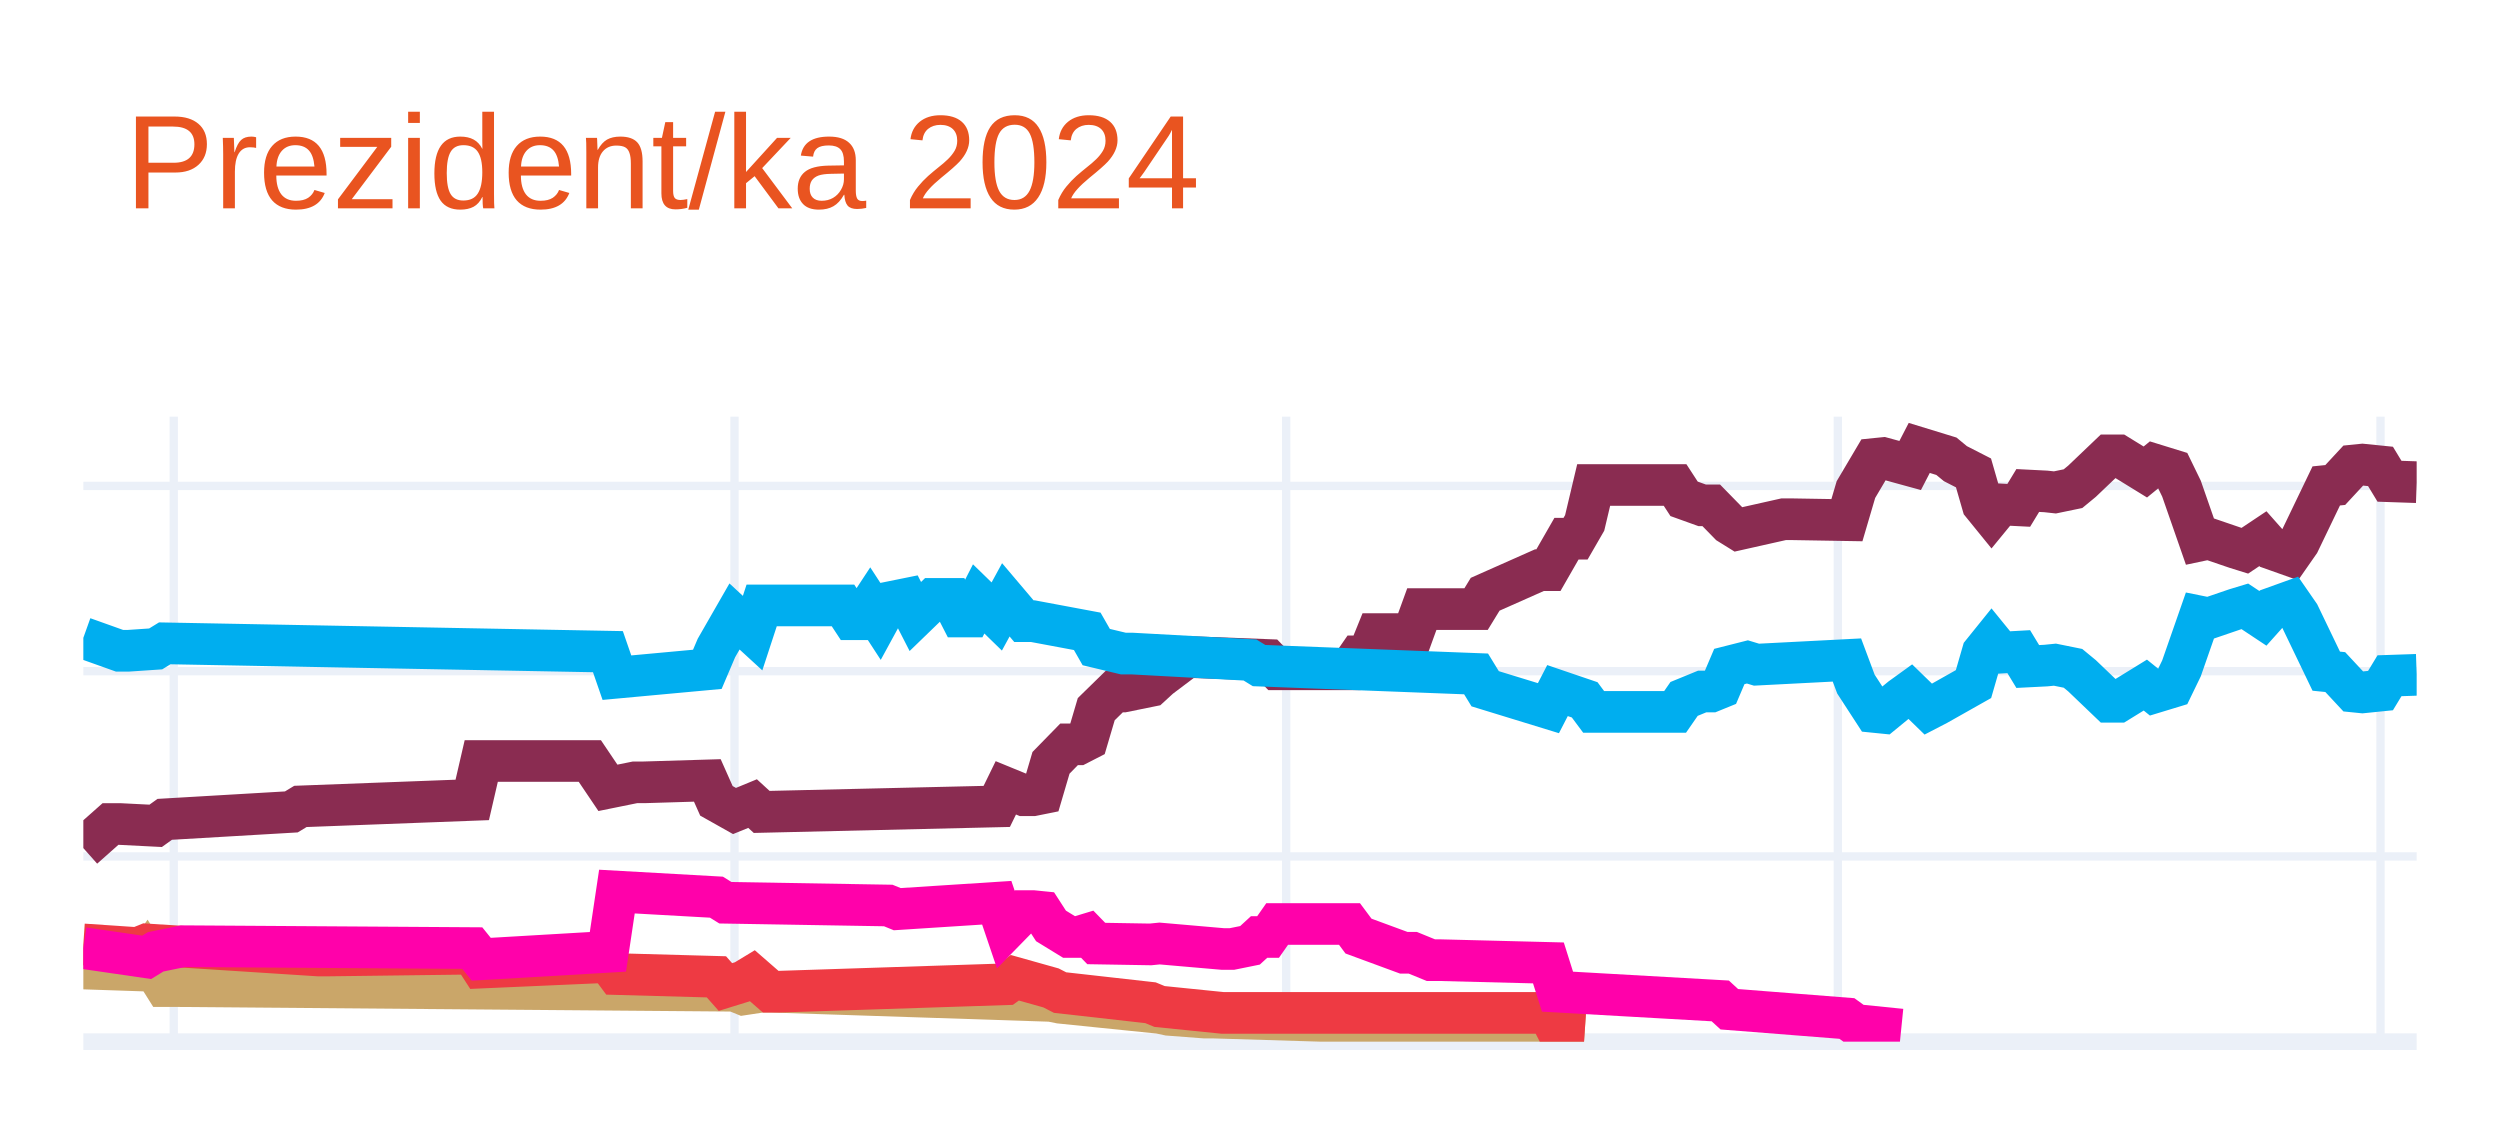
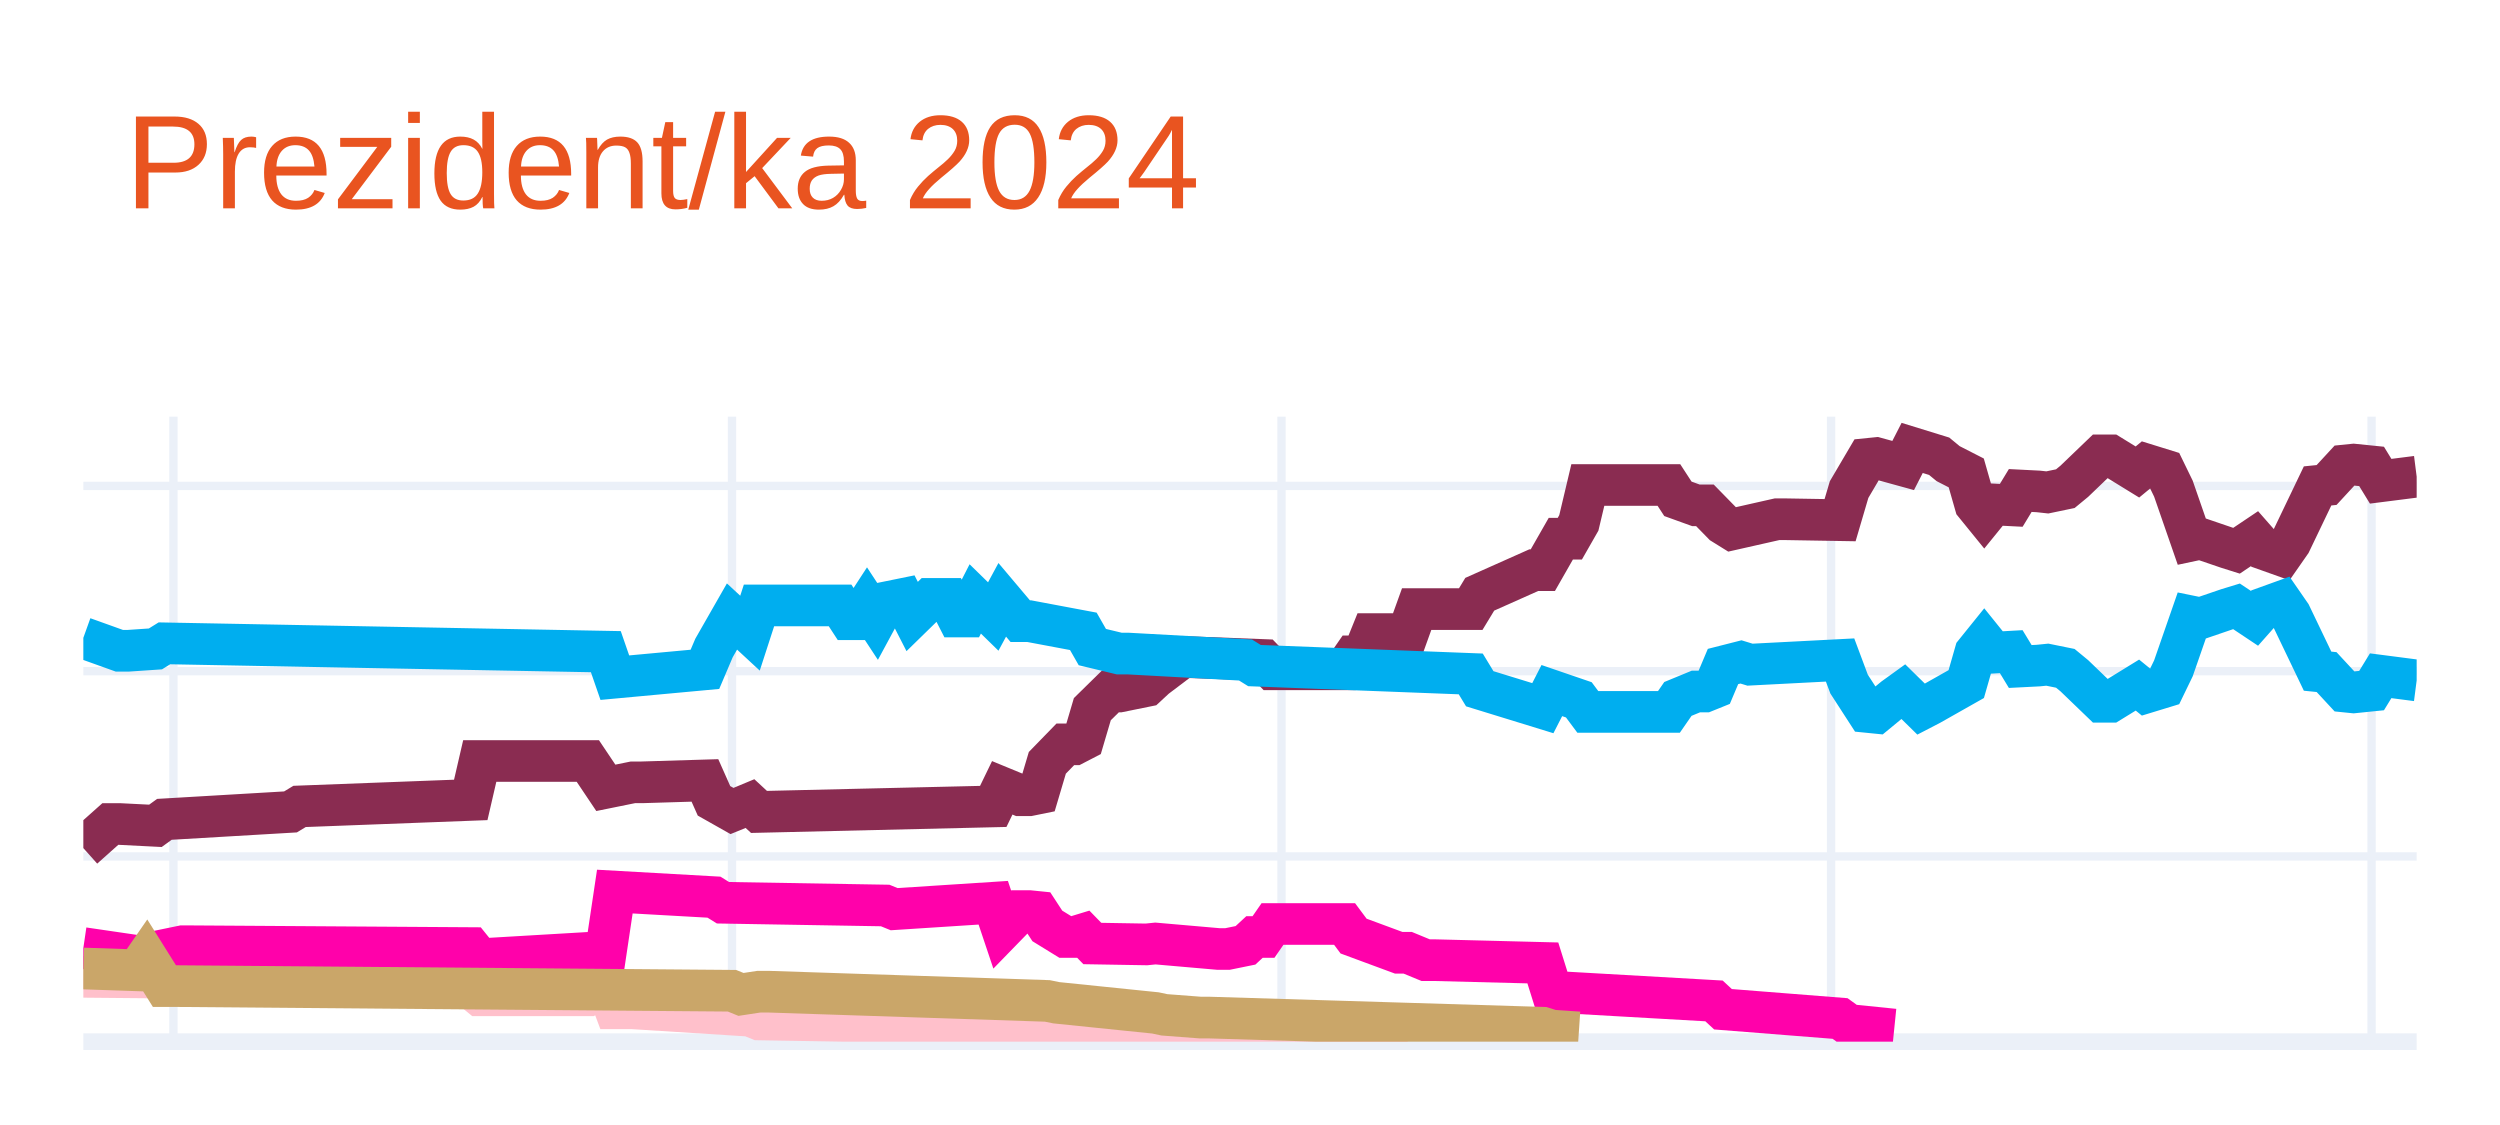
<svg xmlns="http://www.w3.org/2000/svg" class="main-svg" width="300" height="135" style="" viewBox="0 0 300 135">
  <rect x="0" y="0" width="300" height="135" style="fill: rgb(255, 255, 255); fill-opacity: 1;" />
-   <defs id="defs-b9d202">
+   <defs id="defs-5c59ab">
    <g class="clips">
-       <clipPath id="clipb9d202xyplot" class="plotclip">
+       <clipPath id="clip5c59abxyplot" class="plotclip">
        <rect width="280" height="75" />
      </clipPath>
-       <clipPath class="axesclip" id="clipb9d202x">
+       <clipPath class="axesclip" id="clip5c59abx">
        <rect x="10" y="0" width="280" height="135" />
      </clipPath>
-       <clipPath class="axesclip" id="clipb9d202y">
+       <clipPath class="axesclip" id="clip5c59aby">
        <rect x="0" y="50" width="300" height="75" />
      </clipPath>
-       <clipPath class="axesclip" id="clipb9d202xy">
+       <clipPath class="axesclip" id="clip5c59abxy">
        <rect x="10" y="50" width="280" height="75" />
      </clipPath>
    </g>
    <g class="gradients" />
    <g class="patterns" />
  </defs>
  <g class="bglayer" />
  <g class="layer-below">
    <g class="imagelayer" />
    <g class="shapelayer" />
  </g>
  <g class="cartesianlayer">
    <g class="subplot xy">
      <g class="layer-subplot">
        <g class="shapelayer" />
        <g class="imagelayer" />
      </g>
      <g class="minor-gridlayer">
        <g class="x" />
        <g class="y" />
      </g>
      <g class="gridlayer">
        <g class="x">
-           <path class="xgrid crisp" transform="translate(20.85,0)" d="M0,50v75" style="stroke: rgb(235, 240, 248); stroke-opacity: 1; stroke-width: 1px;" />
-           <path class="xgrid crisp" transform="translate(88.14,0)" d="M0,50v75" style="stroke: rgb(235, 240, 248); stroke-opacity: 1; stroke-width: 1px;" />
-           <path class="xgrid crisp" transform="translate(154.34,0)" d="M0,50v75" style="stroke: rgb(235, 240, 248); stroke-opacity: 1; stroke-width: 1px;" />
-           <path class="xgrid crisp" transform="translate(220.54,0)" d="M0,50v75" style="stroke: rgb(235, 240, 248); stroke-opacity: 1; stroke-width: 1px;" />
-           <path class="xgrid crisp" transform="translate(285.66,0)" d="M0,50v75" style="stroke: rgb(235, 240, 248); stroke-opacity: 1; stroke-width: 1px;" />
+           <path class="xgrid crisp" transform="translate(20.81,0)" d="M0,50v75" style="stroke: rgb(235, 240, 248); stroke-opacity: 1; stroke-width: 1px;" />
+           <path class="xgrid crisp" transform="translate(87.84,0)" d="M0,50v75" style="stroke: rgb(235, 240, 248); stroke-opacity: 1; stroke-width: 1px;" />
+           <path class="xgrid crisp" transform="translate(153.78,0)" d="M0,50v75" style="stroke: rgb(235, 240, 248); stroke-opacity: 1; stroke-width: 1px;" />
+           <path class="xgrid crisp" transform="translate(219.73,0)" d="M0,50v75" style="stroke: rgb(235, 240, 248); stroke-opacity: 1; stroke-width: 1px;" />
+           <path class="xgrid crisp" transform="translate(284.59,0)" d="M0,50v75" style="stroke: rgb(235, 240, 248); stroke-opacity: 1; stroke-width: 1px;" />
        </g>
        <g class="y">
          <path class="ygrid crisp" transform="translate(0,102.77)" d="M10,0h280" style="stroke: rgb(235, 240, 248); stroke-opacity: 1; stroke-width: 1px;" />
          <path class="ygrid crisp" transform="translate(0,80.54)" d="M10,0h280" style="stroke: rgb(235, 240, 248); stroke-opacity: 1; stroke-width: 1px;" />
          <path class="ygrid crisp" transform="translate(0,58.31)" d="M10,0h280" style="stroke: rgb(235, 240, 248); stroke-opacity: 1; stroke-width: 1px;" />
        </g>
      </g>
      <g class="zerolinelayer">
        <path class="yzl zl crisp" transform="translate(0,125)" d="M10,0h280" style="stroke: rgb(235, 240, 248); stroke-opacity: 1; stroke-width: 2px;" />
      </g>
      <path class="xlines-below" />
      <path class="ylines-below" />
      <g class="overlines-below" />
      <g class="xaxislayer-below" />
      <g class="yaxislayer-below" />
      <g class="overaxes-below" />
-       <g class="plot" transform="translate(10,50)" clip-path="url(#clipb9d202xyplot)">
+       <g class="plot" transform="translate(10,50)" clip-path="url(#clip5c59abxyplot)">
        <g class="scatterlayer mlayer">
-           <g class="trace scatter trace5d6766" style="stroke-miterlimit: 2; opacity: 1;">
+           <g class="trace scatter trace8b4308" style="stroke-miterlimit: 2; opacity: 1;">
            <g class="fills" />
            <g class="errorbars" />
            <g class="lines">
-               <path class="js-line" d="M0,51.77L3.26,48.88L4.34,48.88L8.68,49.1L9.77,48.32L24.96,47.43L26.05,46.77L46.67,45.99L47.75,41.32L60.78,41.32L62.95,44.54L66.2,43.88L67.29,43.88L74.88,43.65L75.97,46.1L78.14,47.32L79.22,46.88L80.31,46.43L81.4,47.43L109.61,46.77L110.7,44.54L112.87,45.43L113.95,45.43L115.04,45.21L116.12,41.54L118.29,39.32L119.38,39.32L120.47,38.76L121.55,35.1L123.72,32.98L124.81,32.98L128.06,32.32L129.15,31.32L132.4,28.87L133.49,28.87L142.17,29.2L143.26,30.32L151.94,30.32L153.02,28.76L154.11,28.76L155.19,26.09L159.53,26.09L160.62,23.09L167.13,23.09L168.22,21.31L174.73,18.42L175.81,18.42L177.98,14.64L179.07,14.64L180.16,12.75L181.24,8.2L191.01,8.2L192.09,9.86L194.26,10.64L195.35,10.64L197.52,12.86L198.6,13.53L204.03,12.31L205.12,12.31L211.63,12.42L212.71,8.75L214.88,5.08L215.97,4.97L219.22,5.86L220.31,3.75L223.57,4.75L224.65,5.64L226.82,6.75L227.91,10.53L228.99,11.86L230.08,10.53L232.25,10.64L233.33,8.86L235.5,8.97L236.59,9.09L238.76,8.64L239.84,7.75L243.1,4.64L244.19,4.64L247.44,6.64L248.53,5.75L250.7,6.42L251.78,8.64L253.95,14.87L255.04,14.64L258.29,15.75L259.38,16.09L261.55,14.64L262.64,15.87L264.81,16.64L265.89,15.09L269.15,8.31L270.23,8.2L272.4,5.86L273.49,5.75L275.66,5.97L276.74,7.75L280,7.86" style="vector-effect: none; fill: none; stroke: rgb(138, 44, 81); stroke-opacity: 1; stroke-width: 5px; opacity: 1;" />
+               <path class="js-line" d="M0,51.77L3.24,48.88L4.32,48.88L8.65,49.1L9.73,48.32L24.86,47.43L25.95,46.77L46.49,45.99L47.57,41.32L60.54,41.32L62.7,44.54L65.95,43.88L67.03,43.88L74.59,43.65L75.68,46.1L77.84,47.32L78.92,46.88L80,46.43L81.08,47.43L109.19,46.77L110.27,44.54L112.43,45.43L113.51,45.43L114.59,45.21L115.68,41.54L117.84,39.32L118.92,39.32L120,38.76L121.08,35.1L123.24,32.98L124.32,32.98L127.57,32.32L128.65,31.32L131.89,28.87L132.97,28.87L141.62,29.2L142.7,30.32L151.35,30.32L152.43,28.76L153.51,28.76L154.59,26.09L158.92,26.09L160,23.09L166.49,23.09L167.57,21.31L174.05,18.42L175.14,18.42L177.3,14.64L178.38,14.64L179.46,12.75L180.54,8.2L190.27,8.2L191.35,9.86L193.51,10.64L194.59,10.64L196.76,12.86L197.84,13.53L203.24,12.31L204.32,12.31L210.81,12.42L211.89,8.75L214.05,5.08L215.14,4.97L218.38,5.86L219.46,3.75L222.7,4.75L223.78,5.64L225.95,6.75L227.03,10.53L228.11,11.86L229.19,10.53L231.35,10.64L232.43,8.86L234.59,8.97L235.68,9.09L237.84,8.64L238.92,7.75L242.16,4.64L243.24,4.64L246.49,6.64L247.57,5.75L249.73,6.42L250.81,8.64L252.97,14.87L254.05,14.64L257.3,15.75L258.38,16.09L260.54,14.64L261.62,15.87L263.78,16.64L264.86,15.09L268.11,8.31L269.19,8.2L271.35,5.86L272.43,5.75L274.59,5.97L275.68,7.75L280,7.2" style="vector-effect: none; fill: none; stroke: rgb(138, 44, 81); stroke-opacity: 1; stroke-width: 5px; opacity: 1;" />
            </g>
            <g class="points" />
            <g class="text" />
          </g>
-           <g class="trace scatter trace3cec8c" style="stroke-miterlimit: 2; opacity: 1;">
+           <g class="trace scatter traced4dbd5" style="stroke-miterlimit: 2; opacity: 1;">
            <g class="fills" />
            <g class="errorbars" />
            <g class="lines">
-               <path class="js-line" d="M0,26.54L4.34,28.09L5.43,28.09L8.68,27.87L9.77,27.2L62.95,28.2L64.03,31.32L74.88,30.32L75.97,27.76L78.14,23.98L79.22,24.98L80.31,25.98L81.4,22.65L91.16,22.65L92.25,24.31L93.33,24.31L94.42,22.65L95.5,24.31L96.59,22.31L98.76,21.87L99.84,23.98L102.02,21.87L103.1,21.87L104.19,21.87L105.27,23.98L106.36,23.98L107.44,21.87L109.61,23.98L110.7,21.98L112.87,24.54L113.95,24.54L120.47,25.76L121.55,27.65L124.81,28.43L125.89,28.43L140,29.2L141.09,29.87L167.13,30.87L168.22,32.65L175.81,34.98L176.9,32.87L180.16,33.98L181.24,35.43L191.01,35.43L192.09,33.87L194.26,32.98L195.35,32.98L196.43,32.54L197.52,29.98L199.69,29.43L200.78,29.76L211.63,29.2L212.71,32.09L214.88,35.43L215.97,35.54L218.14,33.76L219.22,32.98L221.4,35.1L222.48,34.54L226.82,32.09L227.91,28.32L228.99,26.98L230.08,28.32L232.25,28.2L233.33,29.98L235.5,29.87L236.59,29.76L238.76,30.2L239.84,31.09L243.1,34.21L244.19,34.21L247.44,32.21L248.53,33.09L250.7,32.43L251.78,30.2L253.95,23.98L255.04,24.2L258.29,23.09L259.38,22.76L261.55,24.2L262.64,22.98L264.81,22.2L265.89,23.76L269.15,30.54L270.23,30.65L272.4,32.98L273.49,33.09L275.66,32.87L276.74,31.09L280,30.98" style="vector-effect: none; fill: none; stroke: rgb(0, 174, 239); stroke-opacity: 1; stroke-width: 5px; opacity: 1;" />
+               <path class="js-line" d="M0,26.54L4.32,28.09L5.41,28.09L8.65,27.87L9.73,27.2L62.7,28.2L63.78,31.32L74.59,30.32L75.68,27.76L77.84,23.98L78.92,24.98L80,25.98L81.08,22.65L90.81,22.65L91.89,24.31L92.97,24.31L94.05,22.65L95.14,24.31L96.22,22.31L98.38,21.87L99.46,23.98L101.62,21.87L102.7,21.87L103.78,21.87L104.86,23.98L105.95,23.98L107.03,21.87L109.19,23.98L110.27,21.98L112.43,24.54L113.51,24.54L120,25.76L121.08,27.65L124.32,28.43L125.41,28.43L139.46,29.2L140.54,29.87L166.49,30.87L167.57,32.65L175.14,34.98L176.22,32.87L179.46,33.98L180.54,35.43L190.27,35.43L191.35,33.87L193.51,32.98L194.59,32.98L195.68,32.54L196.76,29.98L198.92,29.43L200,29.76L210.81,29.2L211.89,32.09L214.05,35.43L215.14,35.54L217.3,33.76L218.38,32.98L220.54,35.1L221.62,34.54L225.95,32.09L227.03,28.32L228.11,26.98L229.19,28.32L231.35,28.2L232.43,29.98L234.59,29.87L235.68,29.76L237.84,30.2L238.92,31.09L242.16,34.21L243.24,34.21L246.49,32.21L247.57,33.09L249.73,32.43L250.81,30.2L252.97,23.98L254.05,24.2L257.3,23.09L258.38,22.76L260.54,24.2L261.62,22.98L263.78,22.2L264.86,23.76L268.11,30.54L269.19,30.65L271.35,32.98L272.43,33.09L274.59,32.87L275.68,31.09L280,31.65" style="vector-effect: none; fill: none; stroke: rgb(0, 174, 239); stroke-opacity: 1; stroke-width: 5px; opacity: 1;" />
            </g>
            <g class="points" />
            <g class="text" />
          </g>
-           <g class="trace scatter tracefc16a2" style="stroke-miterlimit: 2; opacity: 1;">
+           <g class="trace scatter trace7f95bf" style="stroke-miterlimit: 2; opacity: 1;">
            <g class="fills" />
            <g class="errorbars" />
            <g class="lines">
-               <path class="js-line" d="M0,66.22L6.51,66.44L7.6,64.88L9.77,68.33L10.85,68.33L78.14,68.89L79.22,69.33L81.4,69L82.48,69L116.12,70.11L117.21,70.33L129.15,71.55L130.23,71.78L134.57,72.11L135.66,72.11L175.81,73.33L176.9,73.67L180.16,73.89" style="vector-effect: none; fill: none; stroke: rgb(202, 166, 105); stroke-opacity: 1; stroke-width: 5px; opacity: 1;" />
+               <path class="js-line" d="M0,67.22L11.89,67.33L12.97,67.33L46.49,68.55L47.57,69.44L60.54,69.44L62.7,68.11L63.78,71L65.95,71L80,71.89L81.08,72.33L127.57,73.11L128.65,73.55L158.92,73.55" style="vector-effect: none; fill: none; stroke: rgb(255, 192, 203); stroke-opacity: 1; stroke-width: 5px; opacity: 1;" />
            </g>
            <g class="points" />
            <g class="text" />
          </g>
-           <g class="trace scatter trace2f3301" style="stroke-miterlimit: 2; opacity: 1;">
+           <g class="trace scatter trace99d9a2" style="stroke-miterlimit: 2; opacity: 1;">
            <g class="fills" />
            <g class="errorbars" />
            <g class="lines">
-               <path class="js-line" d="M0,63.33L6.51,63.77L7.6,63.33L28.22,64.66L29.3,64.66L46.67,64.44L47.75,66.11L62.95,65.44L64.03,66.89L75.97,67.22L77.05,68.44L79.22,67.77L80.31,67.11L82.48,69L83.57,69L110.7,68.11L111.78,67.33L116.12,68.55L117.21,69.11L128.06,70.33L129.15,70.78L136.74,71.55L137.83,71.55L175.81,71.55L176.9,73.67L180.16,73.89" style="vector-effect: none; fill: none; stroke: rgb(238, 58, 67); stroke-opacity: 1; stroke-width: 5px; opacity: 1;" />
+               <path class="js-line" d="M0,63.77L7.57,64.88L8.65,64.22L11.89,63.55L12.97,63.55L46.49,63.77L47.57,65.11L62.7,64.22L63.78,56.99L75.68,57.66L76.76,58.33L96.22,58.66L97.3,59.1L109.19,58.33L110.27,61.55L112.43,59.33L113.51,59.33L114.59,59.44L115.68,61.11L117.84,62.44L118.92,62.44L120,62.11L121.08,63.22L127.57,63.33L128.65,63.22L136.22,63.88L137.3,63.88L139.46,63.44L140.54,62.44L141.62,62.44L142.7,60.88L151.35,60.88L152.43,62.33L157.84,64.33L158.92,64.33L161.08,65.22L162.16,65.22L175.14,65.55L176.22,69L195.68,70.11L196.76,71.11L210.81,72.22L211.89,73L217.3,73.55" style="vector-effect: none; fill: none; stroke: rgb(255, 1, 170); stroke-opacity: 1; stroke-width: 5px; opacity: 1;" />
            </g>
            <g class="points" />
            <g class="text" />
          </g>
-           <g class="trace scatter traceb3664f" style="stroke-miterlimit: 2; opacity: 1;">
+           <g class="trace scatter trace3fb019" style="stroke-miterlimit: 2; opacity: 1;">
            <g class="fills" />
            <g class="errorbars" />
            <g class="lines">
-               <path class="js-line" d="M0,63.77L7.6,64.88L8.68,64.22L11.94,63.55L13.02,63.55L46.67,63.77L47.75,65.11L62.95,64.22L64.03,56.99L75.97,57.66L77.05,58.33L96.59,58.66L97.67,59.1L109.61,58.33L110.7,61.55L112.87,59.33L113.95,59.33L115.04,59.44L116.12,61.11L118.29,62.44L119.38,62.44L120.47,62.11L121.55,63.22L128.06,63.33L129.15,63.22L136.74,63.88L137.83,63.88L140,63.44L141.09,62.44L142.17,62.44L143.26,60.88L151.94,60.88L153.02,62.33L158.45,64.33L159.53,64.33L161.71,65.22L162.79,65.22L175.81,65.55L176.9,69L196.43,70.11L197.52,71.11L211.63,72.22L212.71,73L218.14,73.55" style="vector-effect: none; fill: none; stroke: rgb(255, 1, 170); stroke-opacity: 1; stroke-width: 5px; opacity: 1;" />
+               <path class="js-line" d="M0,66.22L6.49,66.44L7.57,64.88L9.73,68.33L10.81,68.33L77.84,68.89L78.92,69.33L81.08,69L82.16,69L115.68,70.11L116.76,70.33L128.65,71.55L129.73,71.78L134.05,72.11L135.14,72.11L175.14,73.33L176.22,73.67L179.46,73.89" style="vector-effect: none; fill: none; stroke: rgb(202, 166, 105); stroke-opacity: 1; stroke-width: 5px; opacity: 1;" />
            </g>
            <g class="points" />
            <g class="text" />
          </g>
        </g>
      </g>
      <g class="overplot" />
      <path class="xlines-above crisp" d="M0,0" style="fill: none;" />
      <path class="ylines-above crisp" d="M0,0" style="fill: none;" />
      <g class="overlines-above" />
      <g class="xaxislayer-above" />
      <g class="yaxislayer-above" />
      <g class="overaxes-above" />
    </g>
  </g>
  <g class="polarlayer" />
  <g class="smithlayer" />
  <g class="ternarylayer" />
  <g class="geolayer" />
  <g class="funnelarealayer" />
  <g class="pielayer" />
  <g class="iciclelayer" />
  <g class="treemaplayer" />
  <g class="sunburstlayer" />
  <g class="glimages" />
-   <defs id="topdefs-b9d202">
+   <defs id="topdefs-5c59ab">
    <g class="clips" />
  </defs>
  <g class="layer-above">
    <g class="imagelayer" />
    <g class="shapelayer" />
  </g>
  <g class="infolayer">
    <g class="g-gtitle">
      <text class="gtitle" x="15" y="25" text-anchor="start" dy="0em" style="font-family: Ubuntu, verdana, arial, sans-serif; font-size: 16px; fill: rgb(233, 84, 32); opacity: 1; font-weight: normal; white-space: pre;">Prezident/ka 2024</text>
    </g>
    <g class="g-xtitle" />
    <g class="g-ytitle" />
  </g>
</svg>
